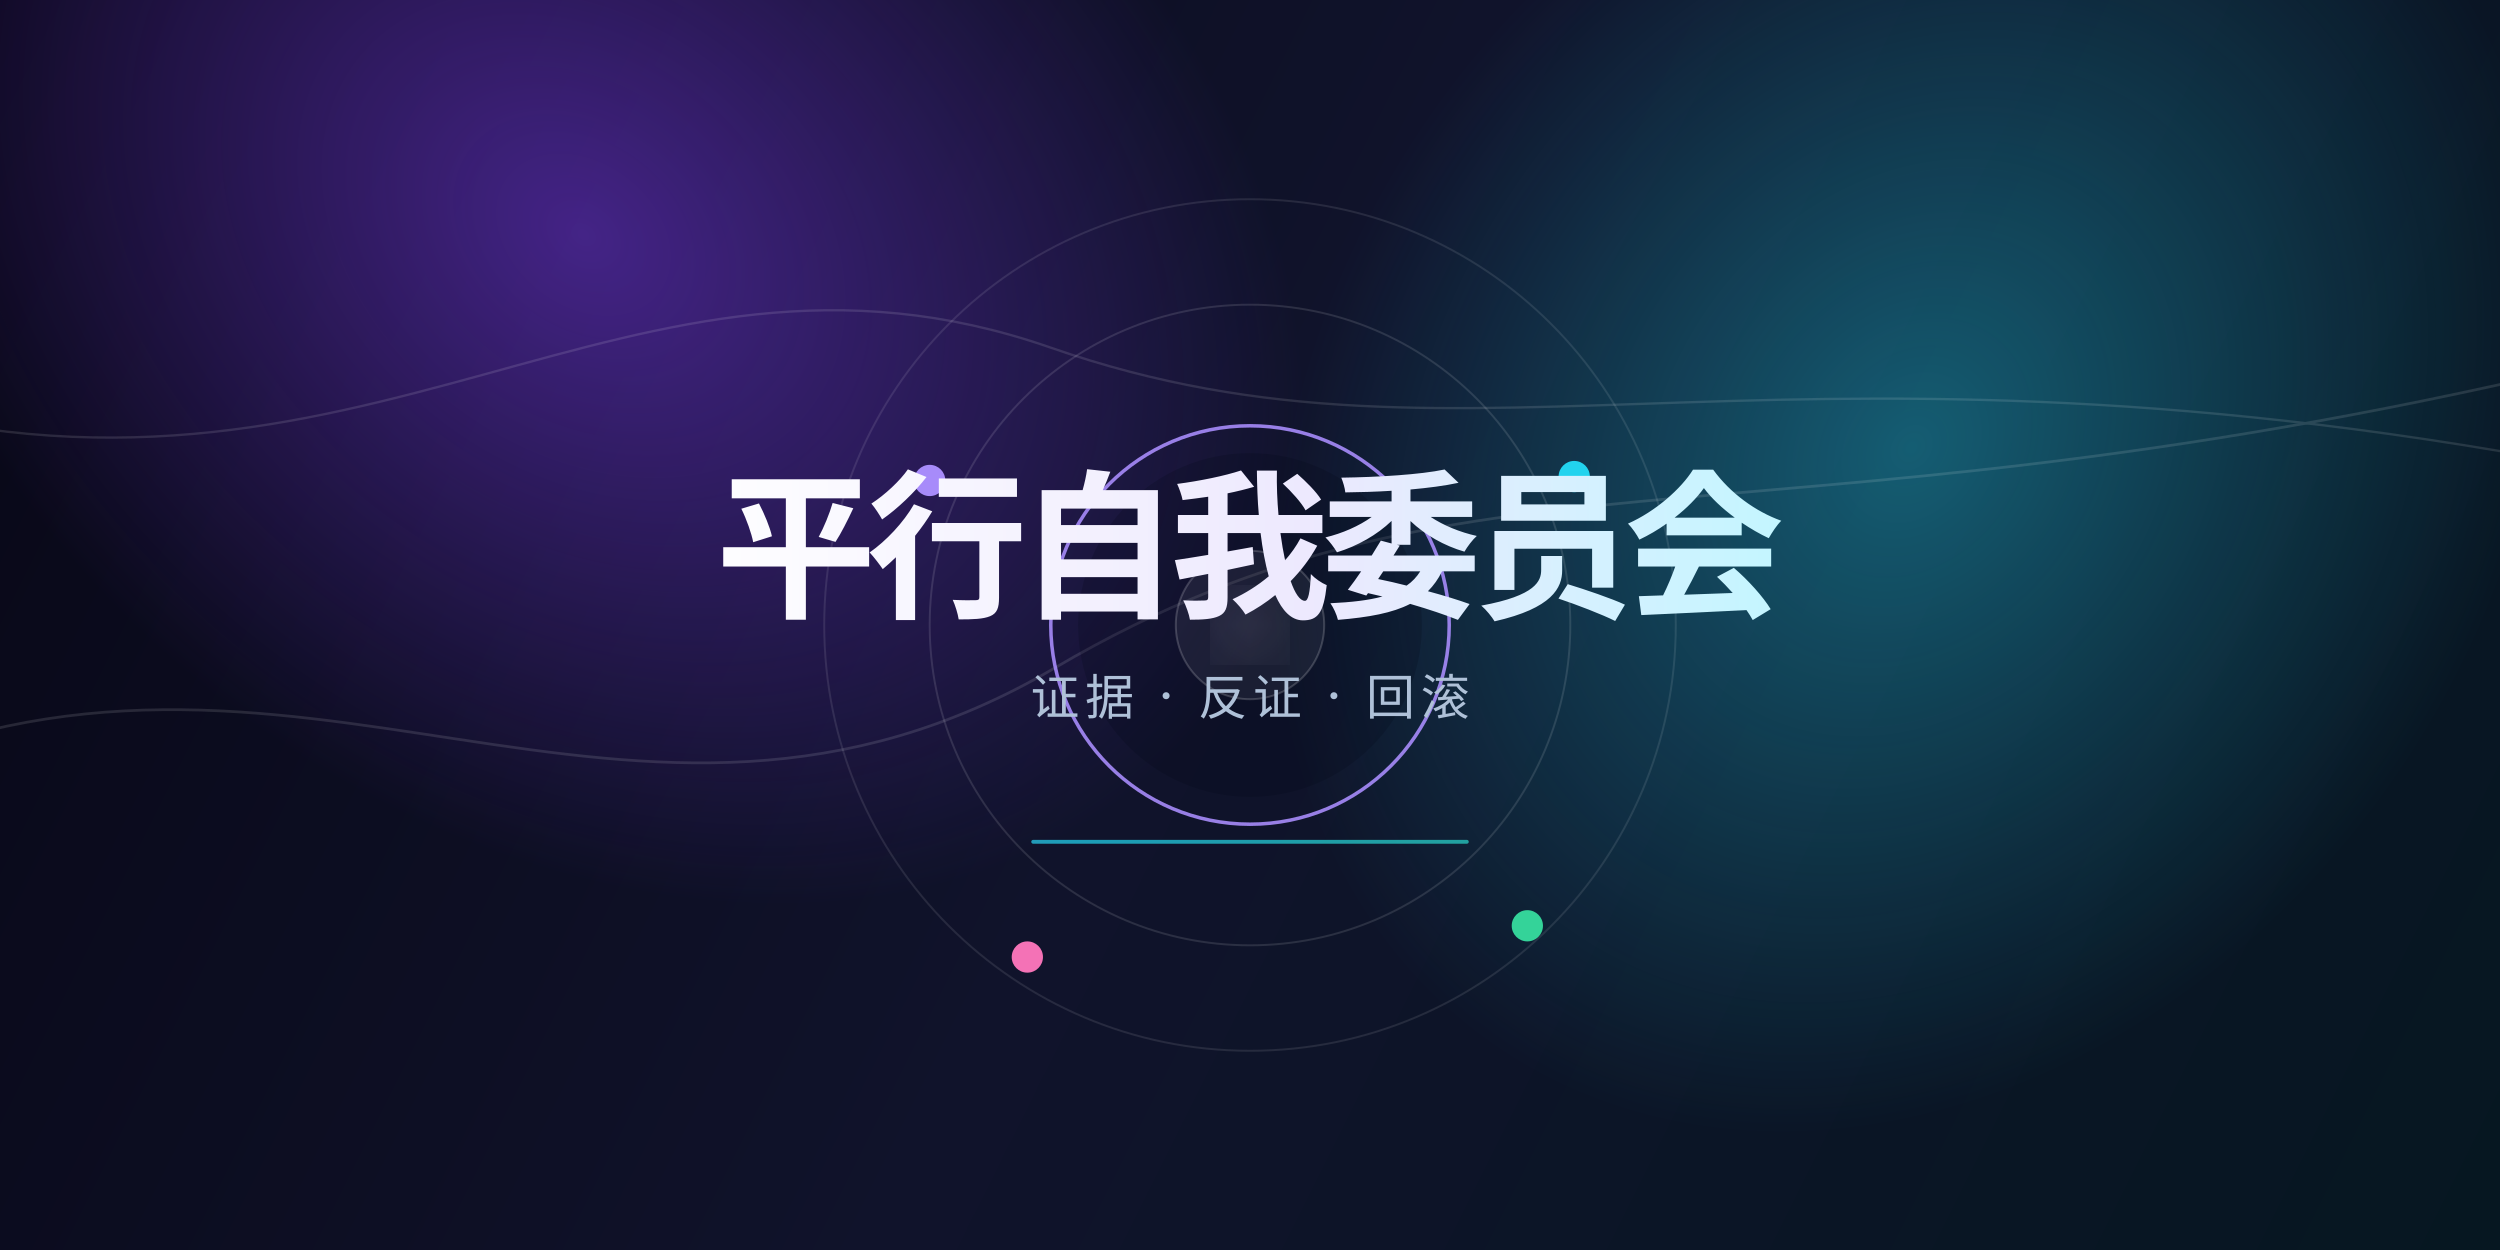
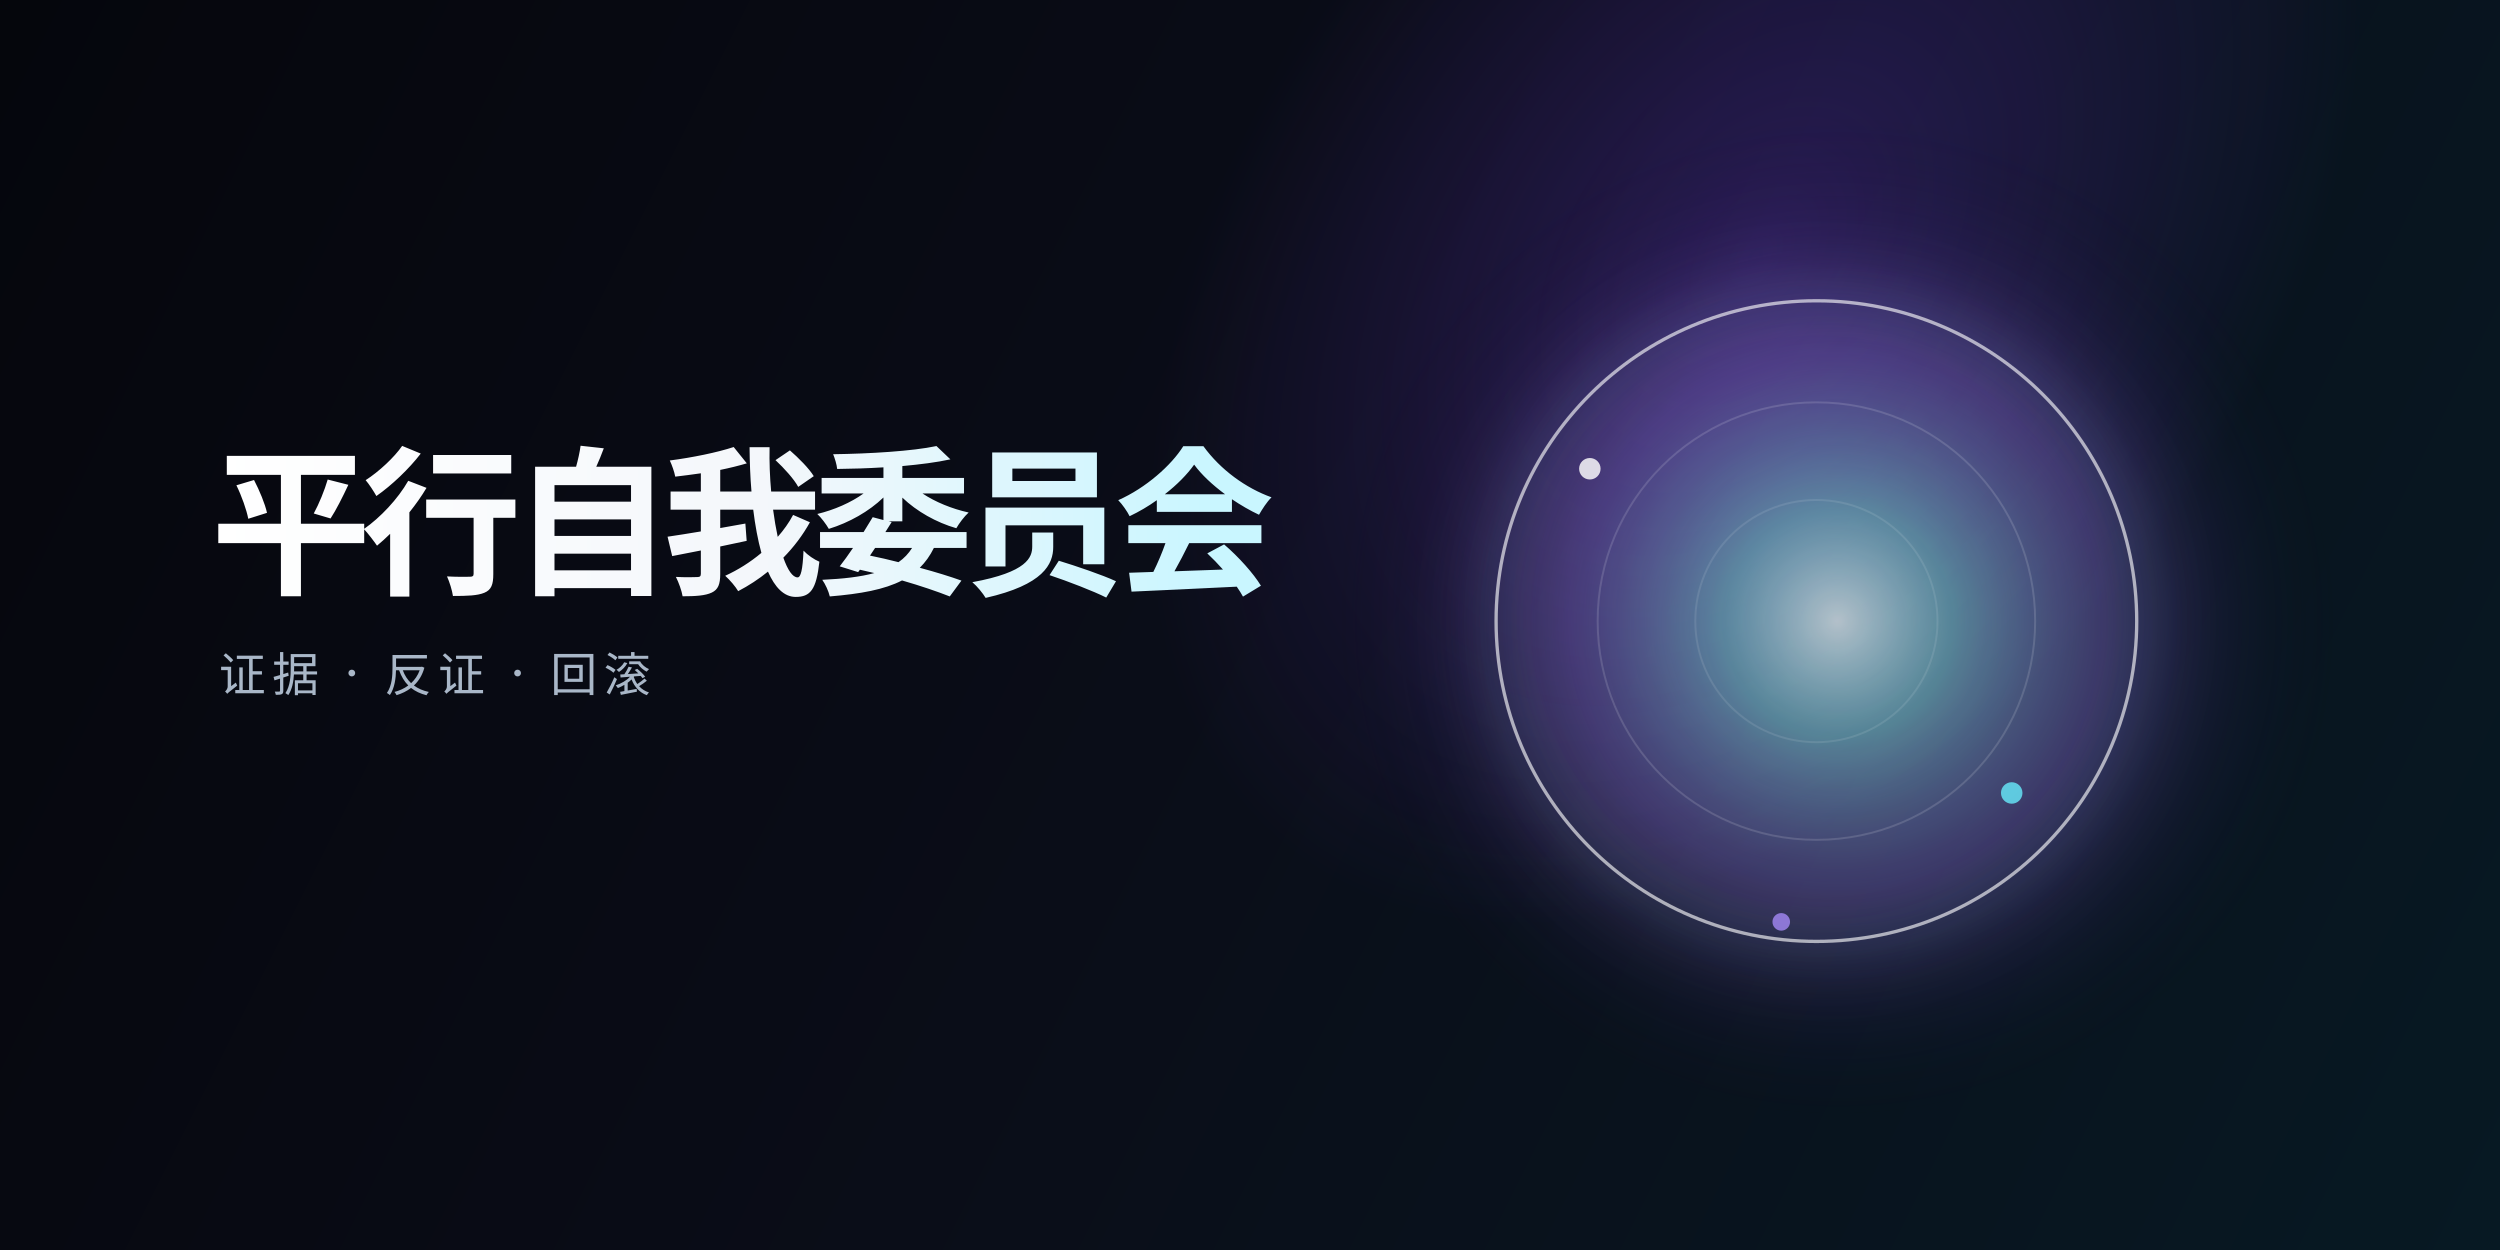
<svg xmlns="http://www.w3.org/2000/svg" width="1280" height="640" viewBox="0 0 1280 640" fill="none">
  <defs>
    <linearGradient id="bg" x1="0" y1="0" x2="1280" y2="640" gradientUnits="userSpaceOnUse">
-       <stop stop-color="#080716" />
-       <stop offset="0.48" stop-color="#10132B" />
-       <stop offset="1" stop-color="#061721" />
+       <stop stop-color="#05060C" />
+       <stop offset="0.48" stop-color="#0A0D18" />
+       <stop offset="1" stop-color="#071923" />
    </linearGradient>
-     <radialGradient id="glowA" cx="0" cy="0" r="1" gradientUnits="userSpaceOnUse" gradientTransform="translate(300 120) rotate(38) scale(560 420)">
-       <stop stop-color="#7C3AED" stop-opacity="0.5" />
-       <stop offset="0.72" stop-color="#7C3AED" stop-opacity="0" />
+     <radialGradient id="halo" cx="0" cy="0" r="1" gradientUnits="userSpaceOnUse" gradientTransform="translate(940 318) rotate(90) scale(360 360)">
+       <stop stop-color="#EAFBFF" stop-opacity="0.72" />
+       <stop offset="0.16" stop-color="#8BE9FF" stop-opacity="0.48" />
+       <stop offset="0.38" stop-color="#8B5CF6" stop-opacity="0.28" />
+       <stop offset="0.72" stop-color="#05060C" stop-opacity="0" />
    </radialGradient>
-     <radialGradient id="glowB" cx="0" cy="0" r="1" gradientUnits="userSpaceOnUse" gradientTransform="translate(980 230) rotate(126) scale(520 420)">
-       <stop stop-color="#22D3EE" stop-opacity="0.38" />
-       <stop offset="0.72" stop-color="#22D3EE" stop-opacity="0" />
+     <radialGradient id="softViolet" cx="0" cy="0" r="1" gradientUnits="userSpaceOnUse" gradientTransform="translate(900 130) rotate(128) scale(520 340)">
+       <stop stop-color="#7C3AED" stop-opacity="0.28" />
+       <stop offset="0.75" stop-color="#7C3AED" stop-opacity="0" />
    </radialGradient>
-     <linearGradient id="title" x1="342" y1="304" x2="938" y2="304" gradientUnits="userSpaceOnUse">
+     <linearGradient id="title" x1="108" y1="294" x2="622" y2="294" gradientUnits="userSpaceOnUse">
      <stop stop-color="#FFFFFF" />
-       <stop offset="0.55" stop-color="#EDE9FE" />
-       <stop offset="1" stop-color="#BFF7FF" />
+       <stop offset="0.55" stop-color="#F4F7FB" />
+       <stop offset="1" stop-color="#C9F6FF" />
    </linearGradient>
-     <linearGradient id="ring" x1="360" y1="96" x2="920" y2="544" gradientUnits="userSpaceOnUse">
-       <stop stop-color="#A78BFA" />
-       <stop offset="0.5" stop-color="#22D3EE" />
-       <stop offset="1" stop-color="#34D399" />
+     <linearGradient id="ring" x1="690" y1="118" x2="1188" y2="520" gradientUnits="userSpaceOnUse">
+       <stop stop-color="#F8FAFC" stop-opacity="0.94" />
+       <stop offset="0.48" stop-color="#67E8F9" stop-opacity="0.76" />
+       <stop offset="1" stop-color="#A78BFA" stop-opacity="0.64" />
    </linearGradient>
-     <filter id="blur" x="-50%" y="-50%" width="200%" height="200%">
-       <feGaussianBlur stdDeviation="22" />
+     <filter id="glow" x="-40%" y="-40%" width="180%" height="180%" color-interpolation-filters="sRGB">
+       <feGaussianBlur stdDeviation="16" />
+     </filter>
+     <filter id="fineGlow" x="-30%" y="-30%" width="160%" height="160%" color-interpolation-filters="sRGB">
+       <feDropShadow dx="0" dy="0" stdDeviation="10" flood-color="#67E8F9" flood-opacity="0.28" />
    </filter>
    <style>
-       .type { font-family: Inter, "Microsoft YaHei", "PingFang SC", sans-serif; }
+       .type { font-family: Inter, "SF Pro Display", "Microsoft YaHei", "PingFang SC", sans-serif; }
    </style>
  </defs>
  <rect width="1280" height="640" fill="url(#bg)" />
-   <rect width="1280" height="640" fill="url(#glowA)" />
-   <rect width="1280" height="640" fill="url(#glowB)" />
-   <g opacity="0.12">
-     <path d="M-80 400C150 292 322 470 540 342C758 214 906 292 1360 178" stroke="#FFFFFF" stroke-width="1.4" />
-     <path d="M-80 204C188 282 320 102 538 178C756 254 914 154 1360 246" stroke="#FFFFFF" stroke-width="1.2" />
+   <rect width="1280" height="640" fill="url(#softViolet)" />
+   <rect width="1280" height="640" fill="url(#halo)" />
+   <g transform="translate(930 318)">
+     <circle r="176" fill="#EAFBFF" opacity="0.08" filter="url(#glow)" />
+     <circle r="164" stroke="url(#ring)" stroke-width="1.7" stroke-opacity="0.68" filter="url(#fineGlow)" />
+     <circle r="112" stroke="#FFFFFF" stroke-width="1" stroke-opacity="0.14" />
+     <circle r="62" stroke="#FFFFFF" stroke-width="1" stroke-opacity="0.1" />
+     <circle cx="-116" cy="-78" r="5.5" fill="#FFFFFF" fill-opacity="0.82" />
+     <circle cx="100" cy="88" r="5.5" fill="#67E8F9" fill-opacity="0.82" />
+     <circle cx="-18" cy="154" r="4.5" fill="#A78BFA" fill-opacity="0.78" />
  </g>
-   <g transform="translate(640 320)">
-     <circle r="218" stroke="#FFFFFF" stroke-opacity="0.1" stroke-width="1" />
-     <circle r="164" stroke="#FFFFFF" stroke-opacity="0.12" stroke-width="1" />
-     <circle r="102" stroke="url(#ring)" stroke-opacity="0.9" stroke-width="1.8" />
-     <circle r="88" fill="#020617" fill-opacity="0.2" />
-     <circle cx="-164" cy="-74" r="8" fill="#A78BFA" />
-     <circle cx="166" cy="-76" r="8" fill="#22D3EE" />
-     <circle cx="-114" cy="170" r="8" fill="#F472B6" />
-     <circle cx="142" cy="154" r="8" fill="#34D399" />
-     <circle r="38" fill="#FFFFFF" fill-opacity="0.06" stroke="#FFFFFF" stroke-opacity="0.18" />
-     <circle r="10" fill="#EDE9FE" filter="url(#blur)" opacity="0.82" />
+   <g class="type">
+     <text x="108" y="298" fill="url(#title)" font-size="82" font-weight="780" letter-spacing="-0.06em">平行自我委员会</text>
+     <text x="112" y="354" fill="#A9B7C8" font-size="24" font-weight="500" letter-spacing="0.14em">证据 · 反证 · 回滚</text>
  </g>
-   <g class="type" text-anchor="middle">
-     <text x="640" y="310" fill="url(#title)" font-size="82" font-weight="850" letter-spacing="-0.055em">平行自我委员会</text>
-     <text x="640" y="366" fill="#AFC1D8" font-size="25" font-weight="500" letter-spacing="0.12em">证据 · 反证 · 回滚</text>
-   </g>
-   <rect x="528" y="430" width="224" height="2" rx="1" fill="url(#ring)" opacity="0.72" />
</svg>
